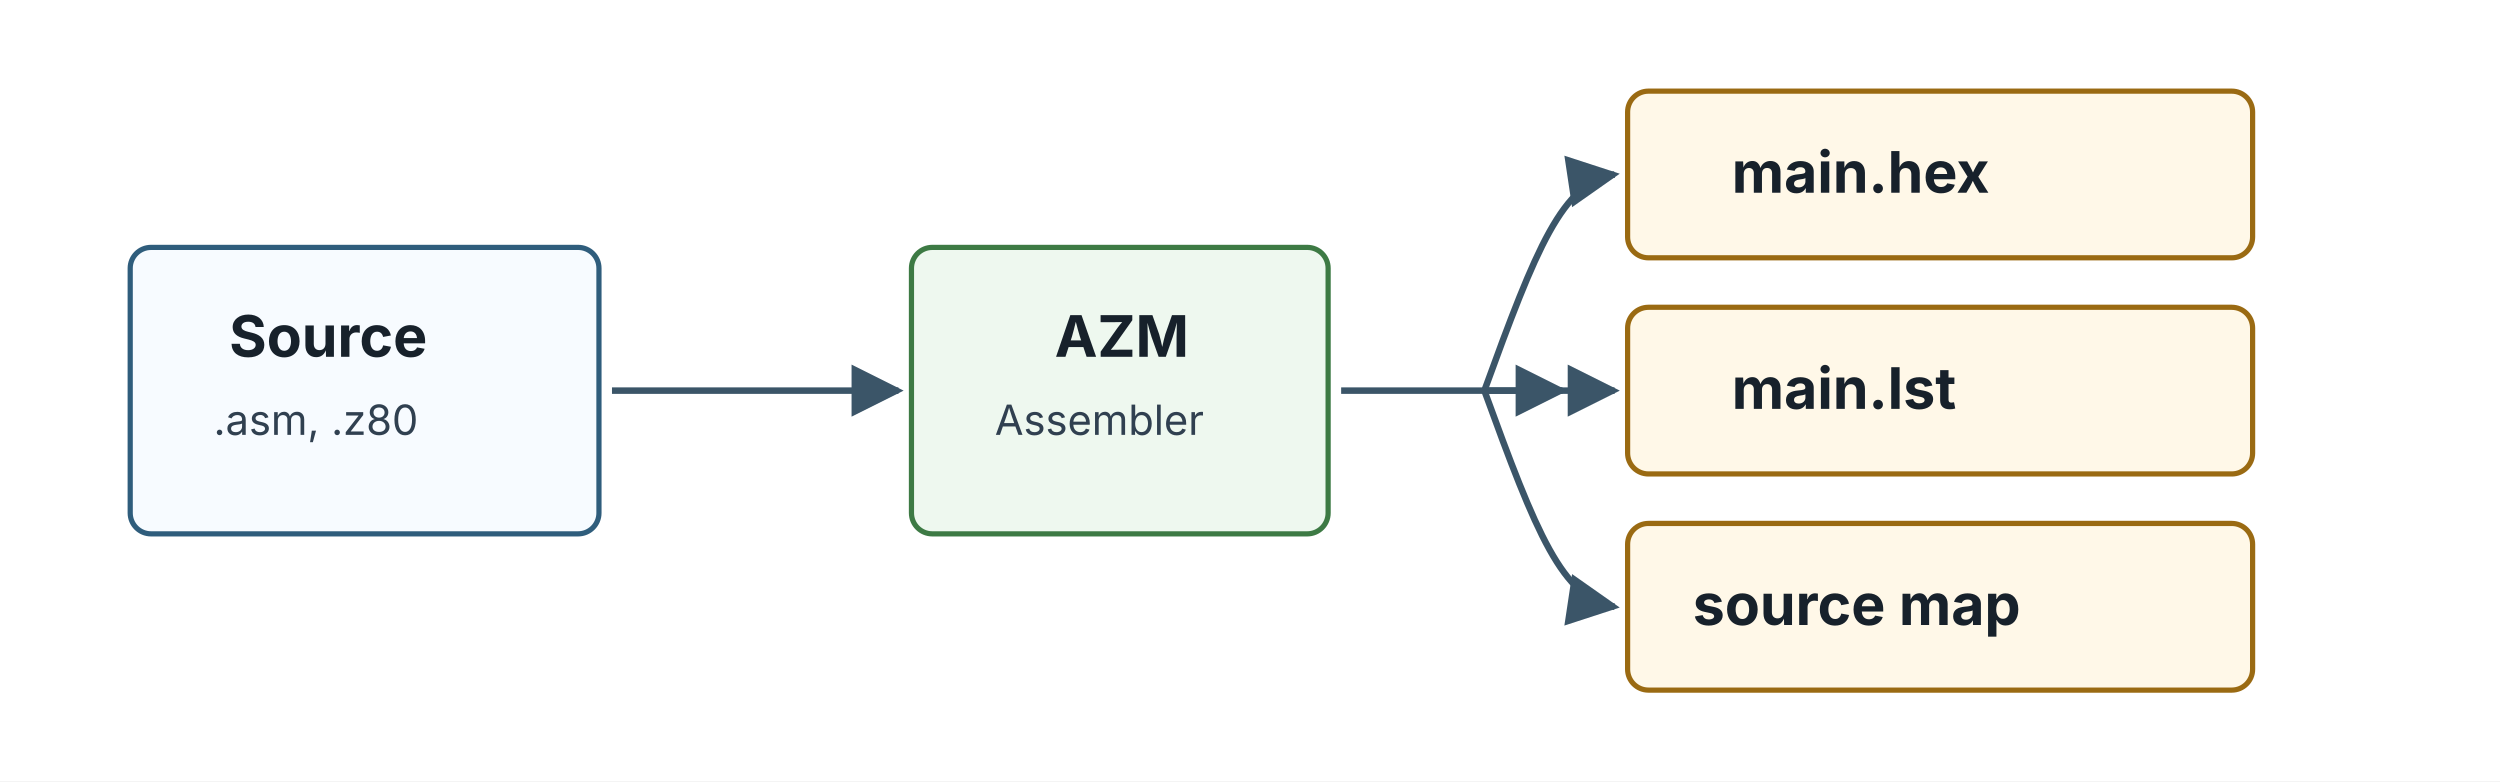
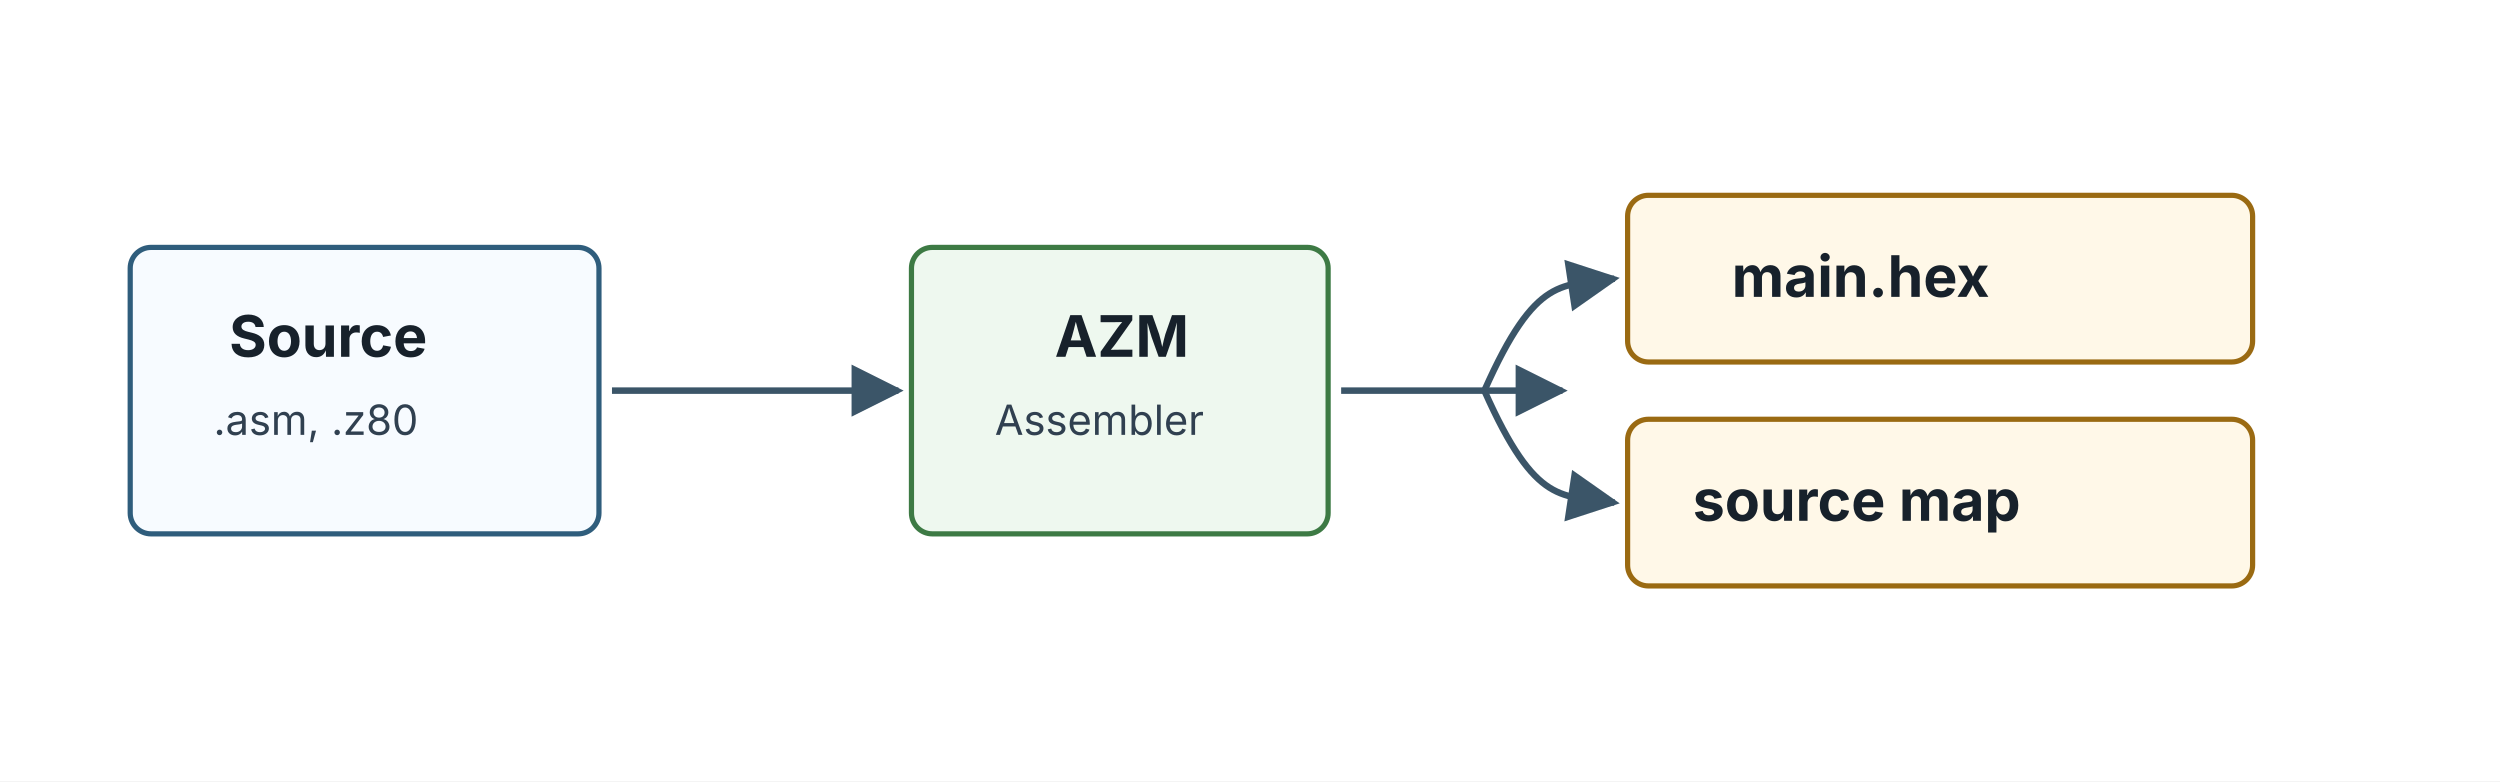
<svg xmlns="http://www.w3.org/2000/svg" width="960" height="300" viewBox="0 0 960 300" role="img" aria-labelledby="title desc">
  <defs>
    <marker id="arrow" viewBox="0 0 10 10" refX="9" refY="5" markerWidth="8" markerHeight="8" orient="auto-start-reverse">
      <path d="M 0 0 L 10 5 L 0 10 z" fill="#3b5568" />
    </marker>
    <style>
      .box { fill: #f7fbff; stroke: #2f5d7c; stroke-width: 2; rx: 8; }
      .azm { fill: #eef8ef; stroke: #3d7a44; stroke-width: 2; rx: 8; }
      .artifact { fill: #fff8e8; stroke: #9a6a12; stroke-width: 2; rx: 8; }
      .label { font: 700 22px system-ui, -apple-system, BlinkMacSystemFont, "Segoe UI", sans-serif; fill: #17212b; }
      .body { font: 16px system-ui, -apple-system, BlinkMacSystemFont, "Segoe UI", sans-serif; fill: #304050; }
      .arrow { stroke: #3b5568; stroke-width: 2.5; fill: none; marker-end: url(#arrow); }
    </style>
  </defs>
  <rect width="960" height="300" fill="#ffffff" />
  <rect class="box" x="50" y="95" width="180" height="110" />
  <text class="label" x="88" y="137">Source</text>
  <text class="body" x="82" y="167">.asm, .z80</text>
  <path class="arrow" d="M 235 150 H 345" />
  <rect class="azm" x="350" y="95" width="160" height="110" />
  <text class="label" x="405" y="137">AZM</text>
  <text class="body" x="382" y="167">Assembler</text>
  <path class="arrow" d="M 515 150 H 600" />
-   <rect class="artifact" x="625" y="35" width="240" height="64" />
-   <text class="label" x="665" y="74">main.hex</text>
-   <rect class="artifact" x="625" y="118" width="240" height="64" />
-   <text class="label" x="665" y="157">main.lst</text>
-   <rect class="artifact" x="625" y="201" width="240" height="64" />
-   <text class="label" x="650" y="240">source map</text>
-   <path class="arrow" d="M 570 150 C 590 95 600 70 620 67" />
-   <path class="arrow" d="M 570 150 H 620" />
-   <path class="arrow" d="M 570 150 C 590 205 600 230 620 233" />
+   <rect class="artifact" x="625" y="75" width="240" height="64" />
+   <text class="label" x="665" y="114">main.hex</text>
+   <rect class="artifact" x="625" y="161" width="240" height="64" />
+   <text class="label" x="650" y="200">source map</text>
+   <path class="arrow" d="M 570 150 C 590 105 600 110 620 107" />
+   <path class="arrow" d="M 570 150 C 590 195 600 190 620 193" />
</svg>
